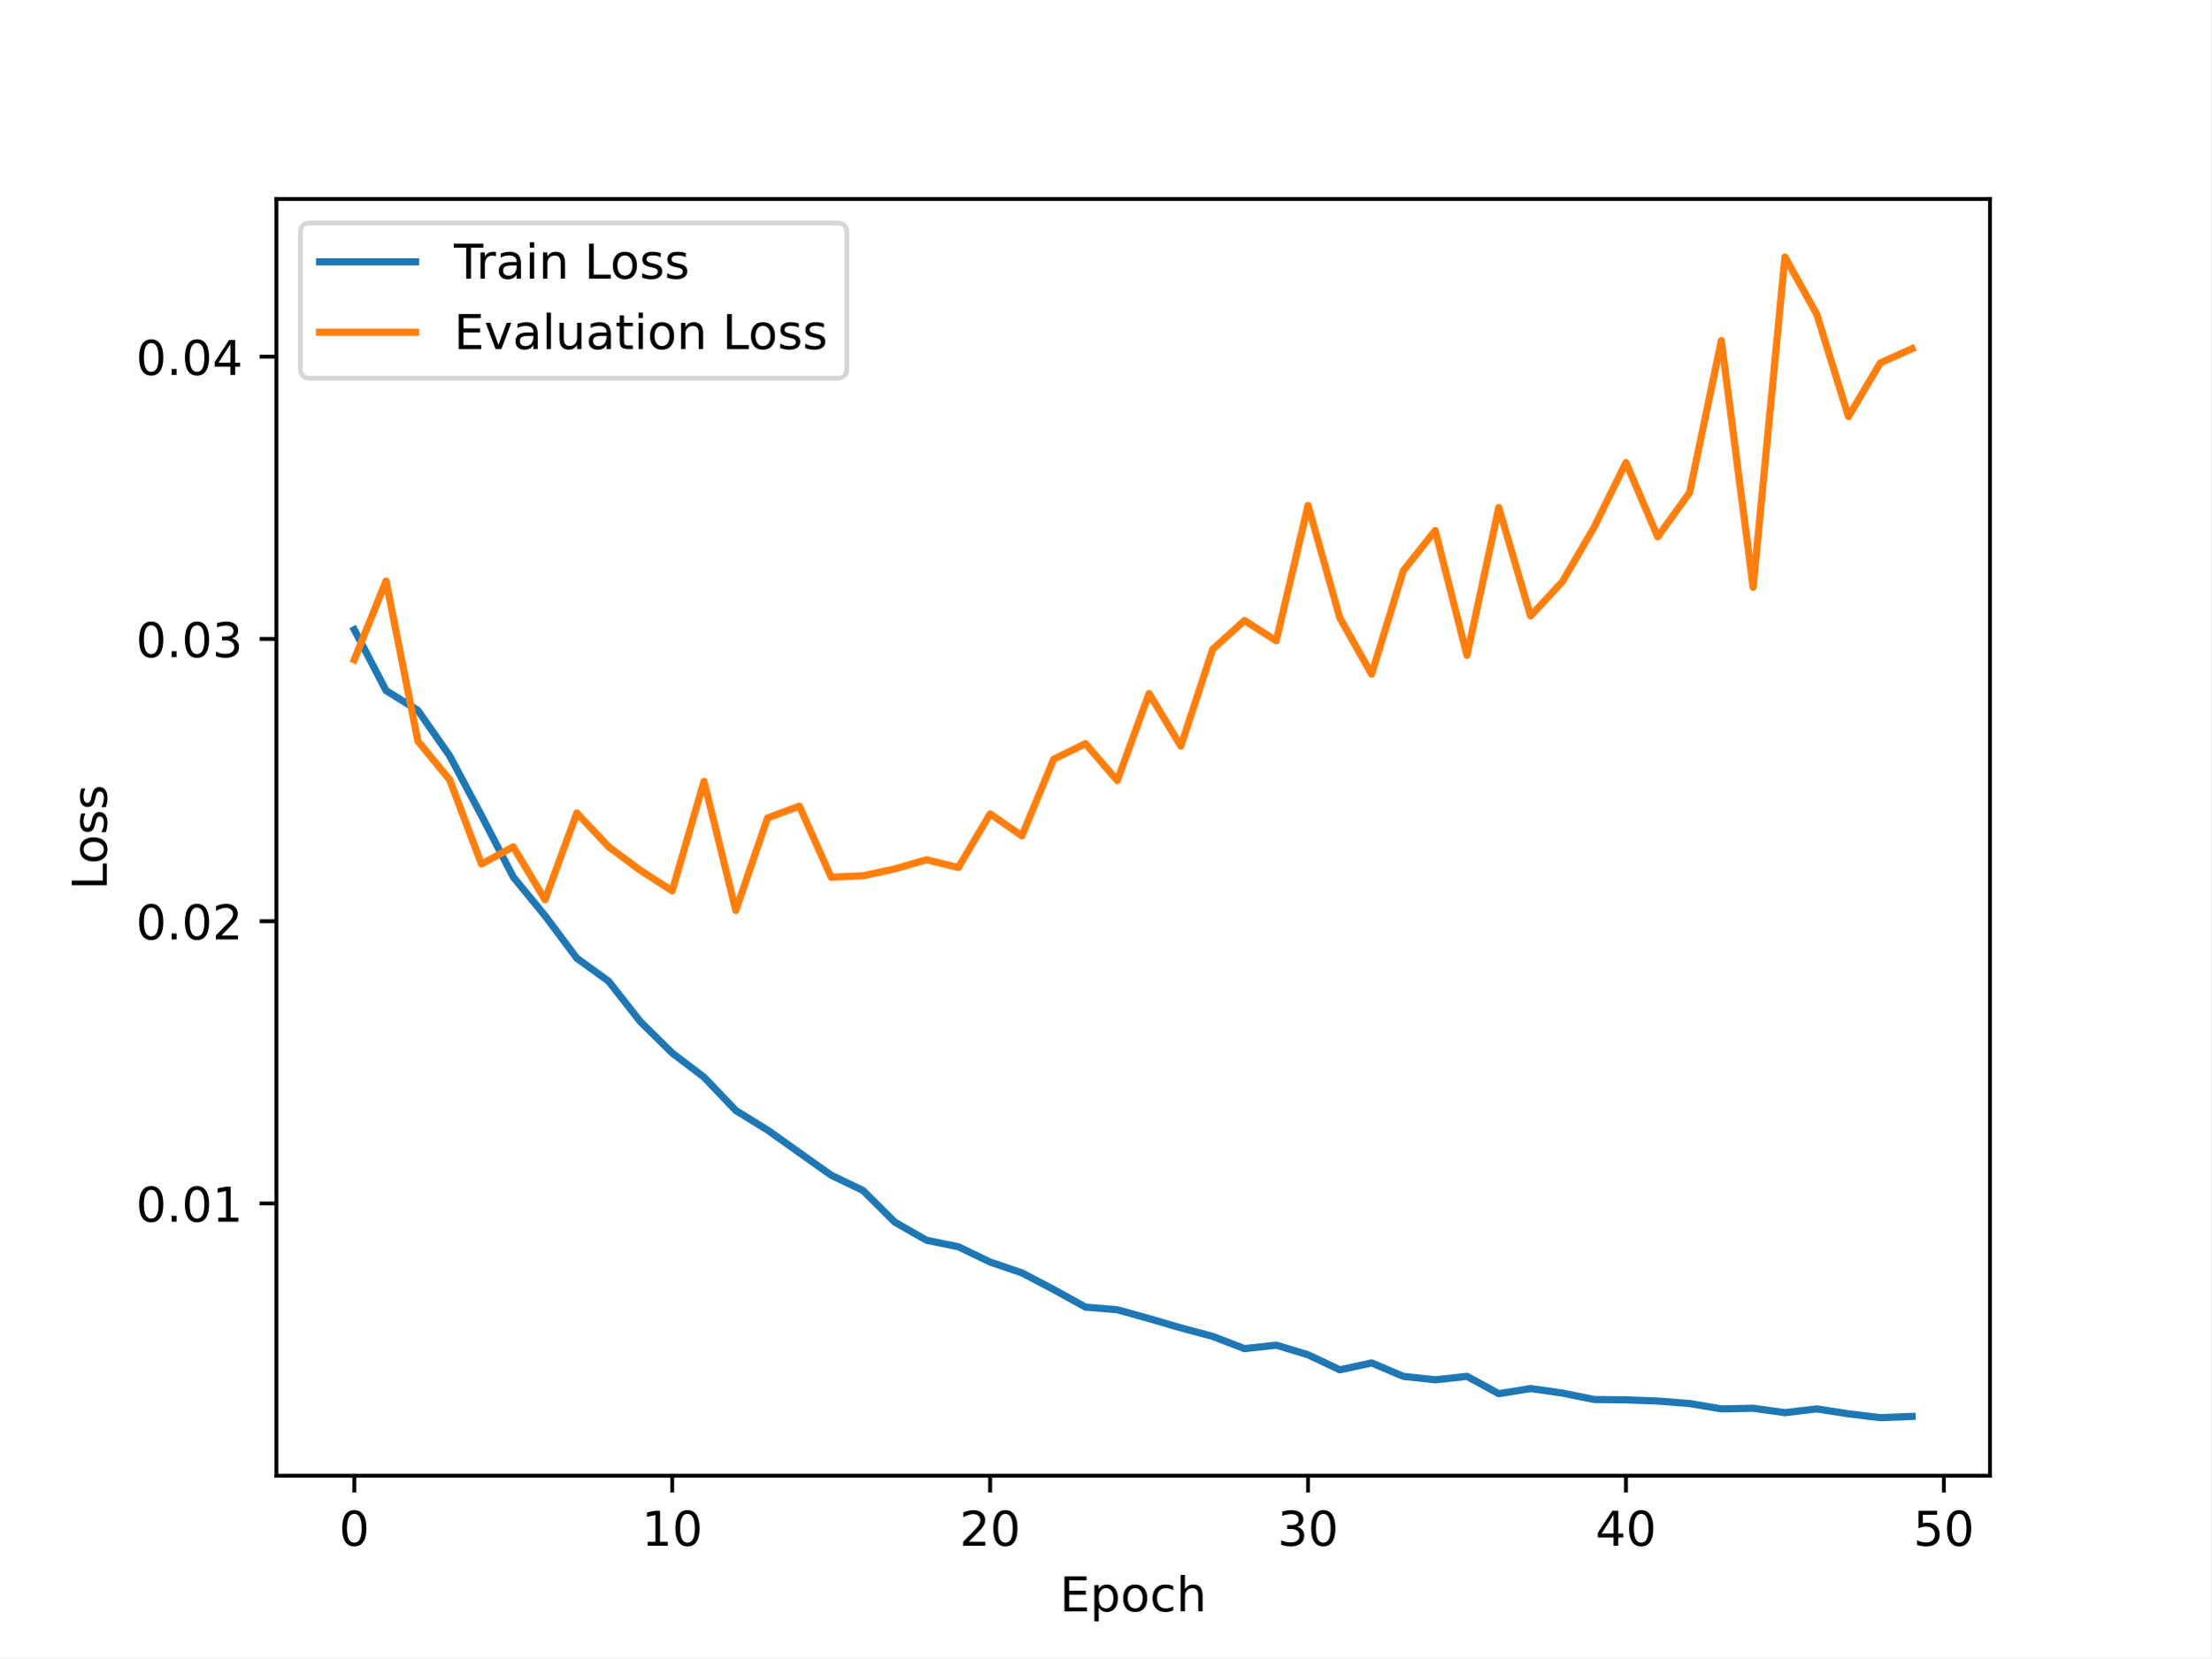
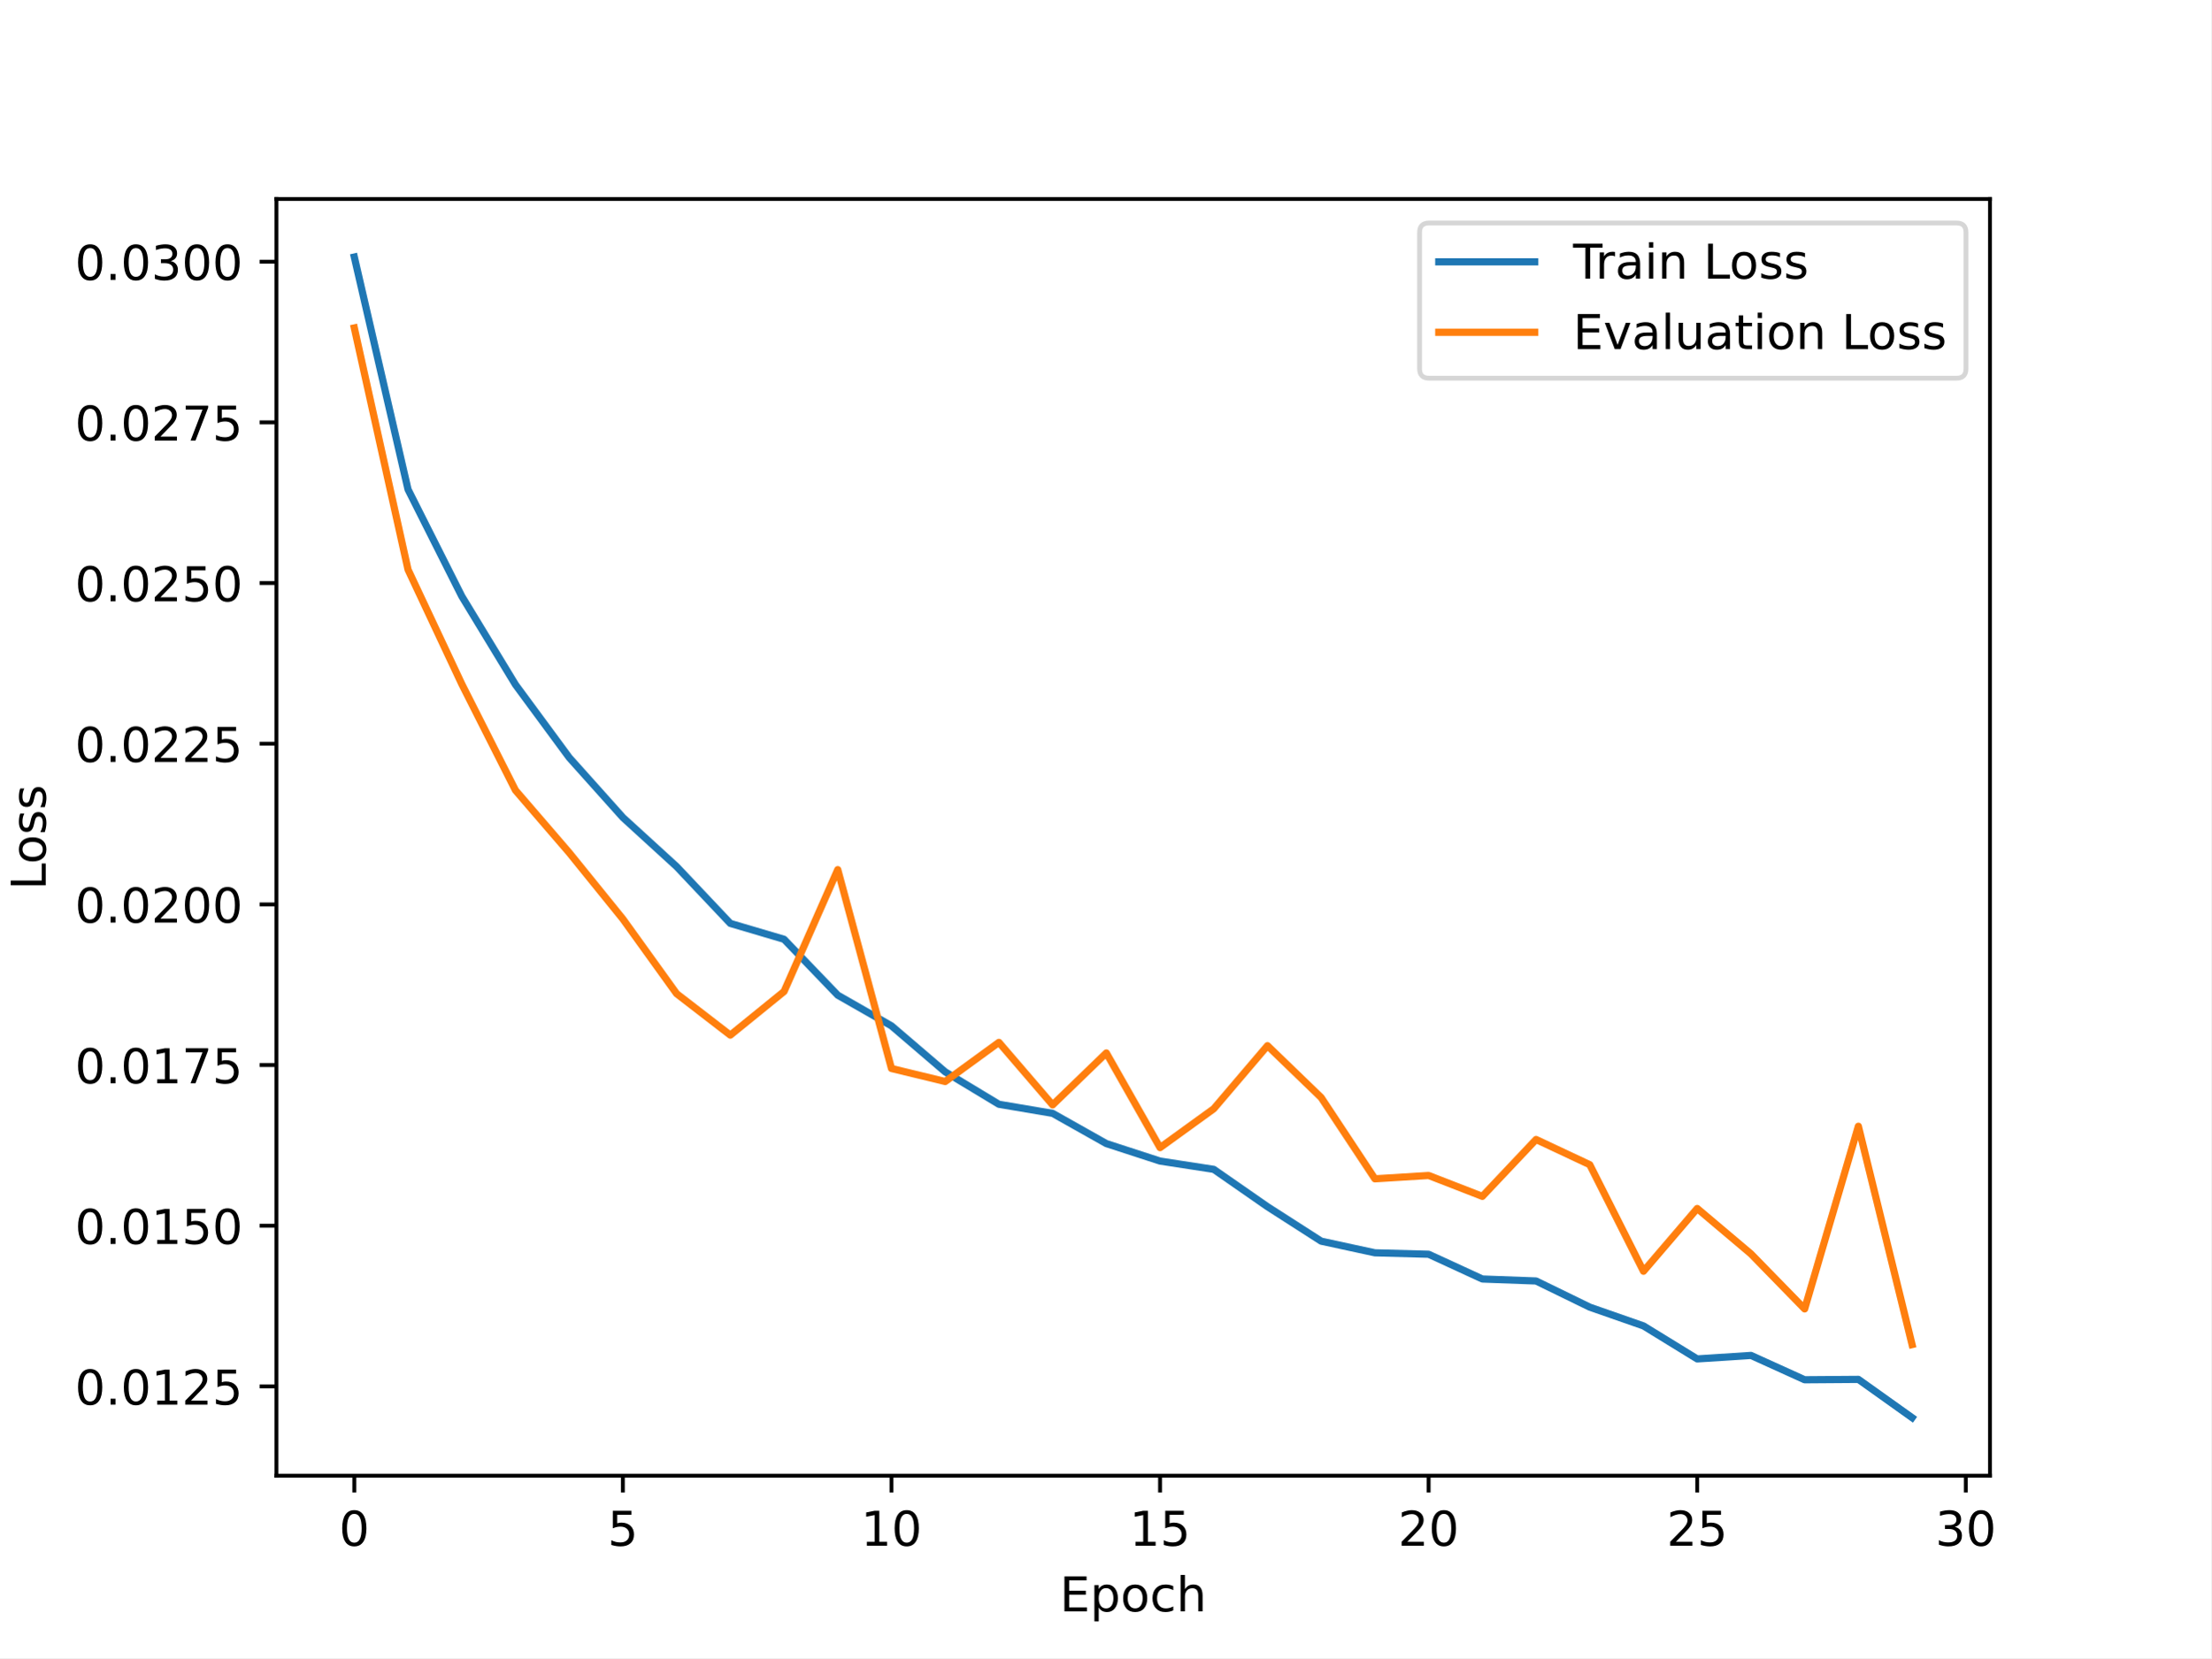
<svg xmlns="http://www.w3.org/2000/svg" xmlns:xlink="http://www.w3.org/1999/xlink" height="345.6pt" version="1.1" viewBox="0 0 460.8 345.6" width="460.8pt">
  <defs>
    <style type="text/css">*{stroke-linecap:butt;stroke-linejoin:round;}</style>
  </defs>
  <g id="figure_1">
    <g id="patch_1">
      <path d="M 0 345.6  L 460.8 345.6  L 460.8 0  L 0 0  z " style="fill:#ffffff;" />
    </g>
    <g id="axes_1">
      <g id="patch_2">
        <path d="M 57.6 307.584  L 414.72 307.584  L 414.72 41.472  L 57.6 41.472  z " style="fill:#ffffff;" />
      </g>
      <g id="matplotlib.axis_1">
        <g id="xtick_1">
          <g id="line2d_1">
            <defs>
-               <path d="M 0 0  L 0 3.5  " id="m1374d0b076" style="stroke:#000000;stroke-width:0.8;" />
-             </defs>
-             <g>
-               <use style="stroke:#000000;stroke-width:0.8;" x="73.833" xlink:href="#m1374d0b076" y="307.584" />
+               <path d="M 0 0  L 0 3.5  " id="m69e7479b9a" style="stroke:#000000;stroke-width:0.8;" />
+             </defs>
+             <g>
+               <use style="stroke:#000000;stroke-width:0.8;" x="73.833" xlink:href="#m69e7479b9a" y="307.584" />
            </g>
          </g>
          <g id="text_1">
            <g transform="translate(70.65148 322.1824)scale(0.1 -0.1)">
              <defs>
                <path d="M 2034 4250  Q 1547 4250 1301 3770  Q 1056 3291 1056 2328  Q 1056 1369 1301 889  Q 1547 409 2034 409  Q 2525 409 2770 889  Q 3016 1369 3016 2328  Q 3016 3291 2770 3770  Q 2525 4250 2034 4250  z M 2034 4750  Q 2819 4750 3233 4129  Q 3647 3509 3647 2328  Q 3647 1150 3233 529  Q 2819 -91 2034 -91  Q 1250 -91 836 529  Q 422 1150 422 2328  Q 422 3509 836 4129  Q 1250 4750 2034 4750  z " id="DejaVuSans-30" transform="scale(0.015625)" />
              </defs>
              <use xlink:href="#DejaVuSans-30" />
            </g>
          </g>
        </g>
        <g id="xtick_2">
          <g id="line2d_2">
            <g>
-               <use style="stroke:#000000;stroke-width:0.8;" x="140.089" xlink:href="#m1374d0b076" y="307.584" />
+               <use style="stroke:#000000;stroke-width:0.8;" x="129.808" xlink:href="#m69e7479b9a" y="307.584" />
            </g>
          </g>
          <g id="text_2">
-             <g transform="translate(133.7263 322.1824)scale(0.1 -0.1)">
+             <g transform="translate(126.6264 322.1824)scale(0.1 -0.1)">
+               <defs>
+                 <path d="M 691 4666  L 3169 4666  L 3169 4134  L 1269 4134  L 1269 2991  Q 1406 3038 1543 3061  Q 1681 3084 1819 3084  Q 2600 3084 3056 2656  Q 3513 2228 3513 1497  Q 3513 744 3044 326  Q 2575 -91 1722 -91  Q 1428 -91 1123 -41  Q 819 9 494 109  L 494 744  Q 775 591 1075 516  Q 1375 441 1709 441  Q 2250 441 2565 725  Q 2881 1009 2881 1497  Q 2881 1984 2565 2268  Q 2250 2553 1709 2553  Q 1456 2553 1204 2497  Q 953 2441 691 2322  L 691 4666  z " id="DejaVuSans-35" transform="scale(0.015625)" />
+               </defs>
+               <use xlink:href="#DejaVuSans-35" />
+             </g>
+           </g>
+         </g>
+         <g id="xtick_3">
+           <g id="line2d_3">
+             <g>
+               <use style="stroke:#000000;stroke-width:0.8;" x="185.783" xlink:href="#m69e7479b9a" y="307.584" />
+             </g>
+           </g>
+           <g id="text_3">
+             <g transform="translate(179.4201 322.1824)scale(0.1 -0.1)">
              <defs>
                <path d="M 794 531  L 1825 531  L 1825 4091  L 703 3866  L 703 4441  L 1819 4666  L 2450 4666  L 2450 531  L 3481 531  L 3481 0  L 794 0  L 794 531  z " id="DejaVuSans-31" transform="scale(0.015625)" />
              </defs>
              <use xlink:href="#DejaVuSans-31" />
              <use x="63.623" xlink:href="#DejaVuSans-30" />
            </g>
          </g>
        </g>
-         <g id="xtick_3">
-           <g id="line2d_3">
-             <g>
-               <use style="stroke:#000000;stroke-width:0.8;" x="206.345" xlink:href="#m1374d0b076" y="307.584" />
-             </g>
-           </g>
-           <g id="text_3">
-             <g transform="translate(199.9823 322.1824)scale(0.1 -0.1)">
+         <g id="xtick_4">
+           <g id="line2d_4">
+             <g>
+               <use style="stroke:#000000;stroke-width:0.8;" x="241.757" xlink:href="#m69e7479b9a" y="307.584" />
+             </g>
+           </g>
+           <g id="text_4">
+             <g transform="translate(235.395 322.1824)scale(0.1 -0.1)">
+               <use xlink:href="#DejaVuSans-31" />
+               <use x="63.623" xlink:href="#DejaVuSans-35" />
+             </g>
+           </g>
+         </g>
+         <g id="xtick_5">
+           <g id="line2d_5">
+             <g>
+               <use style="stroke:#000000;stroke-width:0.8;" x="297.732" xlink:href="#m69e7479b9a" y="307.584" />
+             </g>
+           </g>
+           <g id="text_5">
+             <g transform="translate(291.3699 322.1824)scale(0.1 -0.1)">
              <defs>
                <path d="M 1228 531  L 3431 531  L 3431 0  L 469 0  L 469 531  Q 828 903 1448 1529  Q 2069 2156 2228 2338  Q 2531 2678 2651 2914  Q 2772 3150 2772 3378  Q 2772 3750 2511 3984  Q 2250 4219 1831 4219  Q 1534 4219 1204 4116  Q 875 4013 500 3803  L 500 4441  Q 881 4594 1212 4672  Q 1544 4750 1819 4750  Q 2544 4750 2975 4387  Q 3406 4025 3406 3419  Q 3406 3131 3298 2873  Q 3191 2616 2906 2266  Q 2828 2175 2409 1742  Q 1991 1309 1228 531  z " id="DejaVuSans-32" transform="scale(0.015625)" />
              </defs>
              <use xlink:href="#DejaVuSans-32" />
              <use x="63.623" xlink:href="#DejaVuSans-30" />
            </g>
          </g>
        </g>
-         <g id="xtick_4">
-           <g id="line2d_4">
-             <g>
-               <use style="stroke:#000000;stroke-width:0.8;" x="272.601" xlink:href="#m1374d0b076" y="307.584" />
-             </g>
-           </g>
-           <g id="text_4">
-             <g transform="translate(266.2383 322.1824)scale(0.1 -0.1)">
+         <g id="xtick_6">
+           <g id="line2d_6">
+             <g>
+               <use style="stroke:#000000;stroke-width:0.8;" x="353.707" xlink:href="#m69e7479b9a" y="307.584" />
+             </g>
+           </g>
+           <g id="text_6">
+             <g transform="translate(347.3448 322.1824)scale(0.1 -0.1)">
+               <use xlink:href="#DejaVuSans-32" />
+               <use x="63.623" xlink:href="#DejaVuSans-35" />
+             </g>
+           </g>
+         </g>
+         <g id="xtick_7">
+           <g id="line2d_7">
+             <g>
+               <use style="stroke:#000000;stroke-width:0.8;" x="409.682" xlink:href="#m69e7479b9a" y="307.584" />
+             </g>
+           </g>
+           <g id="text_7">
+             <g transform="translate(403.3198 322.1824)scale(0.1 -0.1)">
              <defs>
                <path d="M 2597 2516  Q 3050 2419 3304 2112  Q 3559 1806 3559 1356  Q 3559 666 3084 287  Q 2609 -91 1734 -91  Q 1441 -91 1130 -33  Q 819 25 488 141  L 488 750  Q 750 597 1062 519  Q 1375 441 1716 441  Q 2309 441 2620 675  Q 2931 909 2931 1356  Q 2931 1769 2642 2001  Q 2353 2234 1838 2234  L 1294 2234  L 1294 2753  L 1863 2753  Q 2328 2753 2575 2939  Q 2822 3125 2822 3475  Q 2822 3834 2567 4026  Q 2313 4219 1838 4219  Q 1578 4219 1281 4162  Q 984 4106 628 3988  L 628 4550  Q 988 4650 1302 4700  Q 1616 4750 1894 4750  Q 2613 4750 3031 4423  Q 3450 4097 3450 3541  Q 3450 3153 3228 2886  Q 3006 2619 2597 2516  z " id="DejaVuSans-33" transform="scale(0.015625)" />
              </defs>
              <use xlink:href="#DejaVuSans-33" />
              <use x="63.623" xlink:href="#DejaVuSans-30" />
            </g>
          </g>
        </g>
-         <g id="xtick_5">
-           <g id="line2d_5">
-             <g>
-               <use style="stroke:#000000;stroke-width:0.8;" x="338.857" xlink:href="#m1374d0b076" y="307.584" />
-             </g>
-           </g>
-           <g id="text_5">
-             <g transform="translate(332.4943 322.1824)scale(0.1 -0.1)">
-               <defs>
-                 <path d="M 2419 4116  L 825 1625  L 2419 1625  L 2419 4116  z M 2253 4666  L 3047 4666  L 3047 1625  L 3713 1625  L 3713 1100  L 3047 1100  L 3047 0  L 2419 0  L 2419 1100  L 313 1100  L 313 1709  L 2253 4666  z " id="DejaVuSans-34" transform="scale(0.015625)" />
-               </defs>
-               <use xlink:href="#DejaVuSans-34" />
-               <use x="63.623" xlink:href="#DejaVuSans-30" />
-             </g>
-           </g>
-         </g>
-         <g id="xtick_6">
-           <g id="line2d_6">
-             <g>
-               <use style="stroke:#000000;stroke-width:0.8;" x="405.113" xlink:href="#m1374d0b076" y="307.584" />
-             </g>
-           </g>
-           <g id="text_6">
-             <g transform="translate(398.7504 322.1824)scale(0.1 -0.1)">
-               <defs>
-                 <path d="M 691 4666  L 3169 4666  L 3169 4134  L 1269 4134  L 1269 2991  Q 1406 3038 1543 3061  Q 1681 3084 1819 3084  Q 2600 3084 3056 2656  Q 3513 2228 3513 1497  Q 3513 744 3044 326  Q 2575 -91 1722 -91  Q 1428 -91 1123 -41  Q 819 9 494 109  L 494 744  Q 775 591 1075 516  Q 1375 441 1709 441  Q 2250 441 2565 725  Q 2881 1009 2881 1497  Q 2881 1984 2565 2268  Q 2250 2553 1709 2553  Q 1456 2553 1204 2497  Q 953 2441 691 2322  L 691 4666  z " id="DejaVuSans-35" transform="scale(0.015625)" />
-               </defs>
-               <use xlink:href="#DejaVuSans-35" />
-               <use x="63.623" xlink:href="#DejaVuSans-30" />
-             </g>
-           </g>
-         </g>
-         <g id="text_7">
+         <g id="text_8">
          <g transform="translate(220.8491 335.8606)scale(0.1 -0.1)">
            <defs>
              <path d="M 628 4666  L 3578 4666  L 3578 4134  L 1259 4134  L 1259 2753  L 3481 2753  L 3481 2222  L 1259 2222  L 1259 531  L 3634 531  L 3634 0  L 628 0  L 628 4666  z " id="DejaVuSans-45" transform="scale(0.015625)" />
              <path d="M 1159 525  L 1159 -1331  L 581 -1331  L 581 3500  L 1159 3500  L 1159 2969  Q 1341 3281 1617 3432  Q 1894 3584 2278 3584  Q 2916 3584 3314 3078  Q 3713 2572 3713 1747  Q 3713 922 3314 415  Q 2916 -91 2278 -91  Q 1894 -91 1617 61  Q 1341 213 1159 525  z M 3116 1747  Q 3116 2381 2855 2742  Q 2594 3103 2138 3103  Q 1681 3103 1420 2742  Q 1159 2381 1159 1747  Q 1159 1113 1420 752  Q 1681 391 2138 391  Q 2594 391 2855 752  Q 3116 1113 3116 1747  z " id="DejaVuSans-70" transform="scale(0.015625)" />
              <path d="M 1959 3097  Q 1497 3097 1228 2736  Q 959 2375 959 1747  Q 959 1119 1226 758  Q 1494 397 1959 397  Q 2419 397 2687 759  Q 2956 1122 2956 1747  Q 2956 2369 2687 2733  Q 2419 3097 1959 3097  z M 1959 3584  Q 2709 3584 3137 3096  Q 3566 2609 3566 1747  Q 3566 888 3137 398  Q 2709 -91 1959 -91  Q 1206 -91 779 398  Q 353 888 353 1747  Q 353 2609 779 3096  Q 1206 3584 1959 3584  z " id="DejaVuSans-6f" transform="scale(0.015625)" />
              <path d="M 3122 3366  L 3122 2828  Q 2878 2963 2633 3030  Q 2388 3097 2138 3097  Q 1578 3097 1268 2742  Q 959 2388 959 1747  Q 959 1106 1268 751  Q 1578 397 2138 397  Q 2388 397 2633 464  Q 2878 531 3122 666  L 3122 134  Q 2881 22 2623 -34  Q 2366 -91 2075 -91  Q 1284 -91 818 406  Q 353 903 353 1747  Q 353 2603 823 3093  Q 1294 3584 2113 3584  Q 2378 3584 2631 3529  Q 2884 3475 3122 3366  z " id="DejaVuSans-63" transform="scale(0.015625)" />
              <path d="M 3513 2113  L 3513 0  L 2938 0  L 2938 2094  Q 2938 2591 2744 2837  Q 2550 3084 2163 3084  Q 1697 3084 1428 2787  Q 1159 2491 1159 1978  L 1159 0  L 581 0  L 581 4863  L 1159 4863  L 1159 2956  Q 1366 3272 1645 3428  Q 1925 3584 2291 3584  Q 2894 3584 3203 3211  Q 3513 2838 3513 2113  z " id="DejaVuSans-68" transform="scale(0.015625)" />
            </defs>
            <use xlink:href="#DejaVuSans-45" />
            <use x="63.184" xlink:href="#DejaVuSans-70" />
            <use x="126.66" xlink:href="#DejaVuSans-6f" />
            <use x="187.842" xlink:href="#DejaVuSans-63" />
            <use x="242.822" xlink:href="#DejaVuSans-68" />
          </g>
        </g>
      </g>
      <g id="matplotlib.axis_2">
        <g id="ytick_1">
-           <g id="line2d_7">
-             <defs>
-               <path d="M 0 0  L -3.5 0  " id="m6add9a408a" style="stroke:#000000;stroke-width:0.8;" />
-             </defs>
-             <g>
-               <use style="stroke:#000000;stroke-width:0.8;" x="57.6" xlink:href="#m6add9a408a" y="250.842" />
-             </g>
-           </g>
-           <g id="text_8">
-             <g transform="translate(28.33438 254.6409)scale(0.1 -0.1)">
+           <g id="line2d_8">
+             <defs>
+               <path d="M 0 0  L -3.5 0  " id="mc2a236e271" style="stroke:#000000;stroke-width:0.8;" />
+             </defs>
+             <g>
+               <use style="stroke:#000000;stroke-width:0.8;" x="57.6" xlink:href="#mc2a236e271" y="288.97" />
+             </g>
+           </g>
+           <g id="text_9">
+             <g transform="translate(15.60938 292.769)scale(0.1 -0.1)">
              <defs>
                <path d="M 684 794  L 1344 794  L 1344 0  L 684 0  L 684 794  z " id="DejaVuSans-2e" transform="scale(0.015625)" />
              </defs>
              <use xlink:href="#DejaVuSans-30" />
              <use x="63.623" xlink:href="#DejaVuSans-2e" />
              <use x="95.41" xlink:href="#DejaVuSans-30" />
              <use x="159.033" xlink:href="#DejaVuSans-31" />
+               <use x="222.656" xlink:href="#DejaVuSans-32" />
+               <use x="286.279" xlink:href="#DejaVuSans-35" />
            </g>
          </g>
        </g>
        <g id="ytick_2">
-           <g id="line2d_8">
-             <g>
-               <use style="stroke:#000000;stroke-width:0.8;" x="57.6" xlink:href="#m6add9a408a" y="192.008" />
-             </g>
-           </g>
-           <g id="text_9">
-             <g transform="translate(28.33438 195.807)scale(0.1 -0.1)">
+           <g id="line2d_9">
+             <g>
+               <use style="stroke:#000000;stroke-width:0.8;" x="57.6" xlink:href="#mc2a236e271" y="255.479" />
+             </g>
+           </g>
+           <g id="text_10">
+             <g transform="translate(15.60938 259.2786)scale(0.1 -0.1)">
+               <use xlink:href="#DejaVuSans-30" />
+               <use x="63.623" xlink:href="#DejaVuSans-2e" />
+               <use x="95.41" xlink:href="#DejaVuSans-30" />
+               <use x="159.033" xlink:href="#DejaVuSans-31" />
+               <use x="222.656" xlink:href="#DejaVuSans-35" />
+               <use x="286.279" xlink:href="#DejaVuSans-30" />
+             </g>
+           </g>
+         </g>
+         <g id="ytick_3">
+           <g id="line2d_10">
+             <g>
+               <use style="stroke:#000000;stroke-width:0.8;" x="57.6" xlink:href="#mc2a236e271" y="221.989" />
+             </g>
+           </g>
+           <g id="text_11">
+             <g transform="translate(15.60938 225.7881)scale(0.1 -0.1)">
+               <defs>
+                 <path d="M 525 4666  L 3525 4666  L 3525 4397  L 1831 0  L 1172 0  L 2766 4134  L 525 4134  L 525 4666  z " id="DejaVuSans-37" transform="scale(0.015625)" />
+               </defs>
+               <use xlink:href="#DejaVuSans-30" />
+               <use x="63.623" xlink:href="#DejaVuSans-2e" />
+               <use x="95.41" xlink:href="#DejaVuSans-30" />
+               <use x="159.033" xlink:href="#DejaVuSans-31" />
+               <use x="222.656" xlink:href="#DejaVuSans-37" />
+               <use x="286.279" xlink:href="#DejaVuSans-35" />
+             </g>
+           </g>
+         </g>
+         <g id="ytick_4">
+           <g id="line2d_11">
+             <g>
+               <use style="stroke:#000000;stroke-width:0.8;" x="57.6" xlink:href="#mc2a236e271" y="188.499" />
+             </g>
+           </g>
+           <g id="text_12">
+             <g transform="translate(15.60938 192.2977)scale(0.1 -0.1)">
              <use xlink:href="#DejaVuSans-30" />
              <use x="63.623" xlink:href="#DejaVuSans-2e" />
              <use x="95.41" xlink:href="#DejaVuSans-30" />
              <use x="159.033" xlink:href="#DejaVuSans-32" />
-             </g>
-           </g>
-         </g>
-         <g id="ytick_3">
-           <g id="line2d_9">
-             <g>
-               <use style="stroke:#000000;stroke-width:0.8;" x="57.6" xlink:href="#m6add9a408a" y="133.174" />
-             </g>
-           </g>
-           <g id="text_10">
-             <g transform="translate(28.33438 136.9731)scale(0.1 -0.1)">
+               <use x="222.656" xlink:href="#DejaVuSans-30" />
+               <use x="286.279" xlink:href="#DejaVuSans-30" />
+             </g>
+           </g>
+         </g>
+         <g id="ytick_5">
+           <g id="line2d_12">
+             <g>
+               <use style="stroke:#000000;stroke-width:0.8;" x="57.6" xlink:href="#mc2a236e271" y="155.008" />
+             </g>
+           </g>
+           <g id="text_13">
+             <g transform="translate(15.60938 158.8073)scale(0.1 -0.1)">
+               <use xlink:href="#DejaVuSans-30" />
+               <use x="63.623" xlink:href="#DejaVuSans-2e" />
+               <use x="95.41" xlink:href="#DejaVuSans-30" />
+               <use x="159.033" xlink:href="#DejaVuSans-32" />
+               <use x="222.656" xlink:href="#DejaVuSans-32" />
+               <use x="286.279" xlink:href="#DejaVuSans-35" />
+             </g>
+           </g>
+         </g>
+         <g id="ytick_6">
+           <g id="line2d_13">
+             <g>
+               <use style="stroke:#000000;stroke-width:0.8;" x="57.6" xlink:href="#mc2a236e271" y="121.518" />
+             </g>
+           </g>
+           <g id="text_14">
+             <g transform="translate(15.60938 125.3169)scale(0.1 -0.1)">
+               <use xlink:href="#DejaVuSans-30" />
+               <use x="63.623" xlink:href="#DejaVuSans-2e" />
+               <use x="95.41" xlink:href="#DejaVuSans-30" />
+               <use x="159.033" xlink:href="#DejaVuSans-32" />
+               <use x="222.656" xlink:href="#DejaVuSans-35" />
+               <use x="286.279" xlink:href="#DejaVuSans-30" />
+             </g>
+           </g>
+         </g>
+         <g id="ytick_7">
+           <g id="line2d_14">
+             <g>
+               <use style="stroke:#000000;stroke-width:0.8;" x="57.6" xlink:href="#mc2a236e271" y="88.027" />
+             </g>
+           </g>
+           <g id="text_15">
+             <g transform="translate(15.60938 91.82647)scale(0.1 -0.1)">
+               <use xlink:href="#DejaVuSans-30" />
+               <use x="63.623" xlink:href="#DejaVuSans-2e" />
+               <use x="95.41" xlink:href="#DejaVuSans-30" />
+               <use x="159.033" xlink:href="#DejaVuSans-32" />
+               <use x="222.656" xlink:href="#DejaVuSans-37" />
+               <use x="286.279" xlink:href="#DejaVuSans-35" />
+             </g>
+           </g>
+         </g>
+         <g id="ytick_8">
+           <g id="line2d_15">
+             <g>
+               <use style="stroke:#000000;stroke-width:0.8;" x="57.6" xlink:href="#mc2a236e271" y="54.537" />
+             </g>
+           </g>
+           <g id="text_16">
+             <g transform="translate(15.60938 58.33605)scale(0.1 -0.1)">
              <use xlink:href="#DejaVuSans-30" />
              <use x="63.623" xlink:href="#DejaVuSans-2e" />
              <use x="95.41" xlink:href="#DejaVuSans-30" />
              <use x="159.033" xlink:href="#DejaVuSans-33" />
-             </g>
-           </g>
-         </g>
-         <g id="ytick_4">
-           <g id="line2d_10">
-             <g>
-               <use style="stroke:#000000;stroke-width:0.8;" x="57.6" xlink:href="#m6add9a408a" y="74.34" />
-             </g>
-           </g>
-           <g id="text_11">
-             <g transform="translate(28.33438 78.13929)scale(0.1 -0.1)">
-               <use xlink:href="#DejaVuSans-30" />
-               <use x="63.623" xlink:href="#DejaVuSans-2e" />
-               <use x="95.41" xlink:href="#DejaVuSans-30" />
-               <use x="159.033" xlink:href="#DejaVuSans-34" />
-             </g>
-           </g>
-         </g>
-         <g id="text_12">
-           <g transform="translate(22.25469 185.4952)rotate(-90)scale(0.1 -0.1)">
+               <use x="222.656" xlink:href="#DejaVuSans-30" />
+               <use x="286.279" xlink:href="#DejaVuSans-30" />
+             </g>
+           </g>
+         </g>
+         <g id="text_17">
+           <g transform="translate(9.529687 185.4952)rotate(-90)scale(0.1 -0.1)">
            <defs>
              <path d="M 628 4666  L 1259 4666  L 1259 531  L 3531 531  L 3531 0  L 628 0  L 628 4666  z " id="DejaVuSans-4c" transform="scale(0.015625)" />
              <path d="M 2834 3397  L 2834 2853  Q 2591 2978 2328 3040  Q 2066 3103 1784 3103  Q 1356 3103 1142 2972  Q 928 2841 928 2578  Q 928 2378 1081 2264  Q 1234 2150 1697 2047  L 1894 2003  Q 2506 1872 2764 1633  Q 3022 1394 3022 966  Q 3022 478 2636 193  Q 2250 -91 1575 -91  Q 1294 -91 989 -36  Q 684 19 347 128  L 347 722  Q 666 556 975 473  Q 1284 391 1588 391  Q 1994 391 2212 530  Q 2431 669 2431 922  Q 2431 1156 2273 1281  Q 2116 1406 1581 1522  L 1381 1569  Q 847 1681 609 1914  Q 372 2147 372 2553  Q 372 3047 722 3315  Q 1072 3584 1716 3584  Q 2034 3584 2315 3537  Q 2597 3491 2834 3397  z " id="DejaVuSans-73" transform="scale(0.015625)" />
            </defs>
            <use xlink:href="#DejaVuSans-4c" />
            <use x="53.963" xlink:href="#DejaVuSans-6f" />
            <use x="115.145" xlink:href="#DejaVuSans-73" />
            <use x="167.244" xlink:href="#DejaVuSans-73" />
          </g>
        </g>
      </g>
-       <g id="line2d_11">
-         <path clip-path="url(#p6a403b9db0)" d="M 73.833 131.238  L 80.458 143.939  L 87.084 148.054  L 93.71 157.537  L 100.335 169.978  L 106.961 182.798  L 113.586 190.871  L 120.212 199.728  L 126.838 204.523  L 133.463 212.961  L 140.089 219.487  L 146.714 224.514  L 153.34 231.465  L 159.966 235.546  L 166.591 240.259  L 173.217 244.948  L 179.842 248.132  L 186.468 254.721  L 193.094 258.514  L 199.719 259.867  L 206.345 263.055  L 212.97 265.31  L 219.596 268.783  L 226.222 272.448  L 232.847 272.995  L 239.473 274.839  L 246.098 276.778  L 252.724 278.547  L 259.35 281.099  L 265.975 280.377  L 272.601 282.38  L 279.226 285.519  L 285.852 284.078  L 292.478 286.885  L 299.103 287.593  L 305.729 286.881  L 312.354 290.493  L 318.98 289.42  L 325.606 290.364  L 332.231 291.707  L 338.857 291.774  L 345.482 292.023  L 352.108 292.542  L 358.734 293.656  L 365.359 293.529  L 371.985 294.447  L 378.61 293.663  L 385.236 294.687  L 391.862 295.488  L 398.487 295.225  " style="fill:none;stroke:#1f77b4;stroke-linecap:square;stroke-width:1.5;" />
-       </g>
-       <g id="line2d_12">
-         <path clip-path="url(#p6a403b9db0)" d="M 73.833 137.511  L 80.458 121.107  L 87.084 154.467  L 93.71 162.518  L 100.335 180.085  L 106.961 176.498  L 113.586 187.539  L 120.212 169.454  L 126.838 176.495  L 133.463 181.414  L 140.089 185.672  L 146.714 162.863  L 153.34 189.766  L 159.966 170.49  L 166.591 168.02  L 173.217 182.835  L 179.842 182.546  L 186.468 181.113  L 193.094 179.199  L 199.719 180.819  L 206.345 169.642  L 212.97 174.217  L 219.596 158.235  L 226.222 155.005  L 232.847 162.705  L 239.473 144.553  L 246.098 155.519  L 252.724 135.341  L 259.35 129.334  L 265.975 133.568  L 272.601 105.335  L 279.226 128.793  L 285.852 140.514  L 292.478 118.917  L 299.103 110.585  L 305.729 136.605  L 312.354 105.785  L 318.98 128.382  L 325.606 121.242  L 332.231 109.876  L 338.857 96.422  L 345.482 111.873  L 352.108 102.699  L 358.734 70.983  L 365.359 122.402  L 371.985 53.568  L 378.61 65.465  L 385.236 86.817  L 391.862 75.643  L 398.487 72.667  " style="fill:none;stroke:#ff7f0e;stroke-linecap:square;stroke-width:1.5;" />
+       <g id="line2d_16">
+         <path clip-path="url(#p7e172076af)" d="M 73.833 53.568  L 85.028 102.011  L 96.223 124.259  L 107.418 142.691  L 118.613 157.883  L 129.808 170.391  L 141.003 180.619  L 152.198 192.467  L 163.393 195.773  L 174.588 207.427  L 185.783 213.823  L 196.978 223.412  L 208.173 230.167  L 219.368 232.061  L 230.563 238.362  L 241.757 242.005  L 252.952 243.735  L 264.147 251.517  L 275.342 258.701  L 286.537 261.128  L 297.732 261.428  L 308.927 266.585  L 320.122 266.999  L 331.317 272.457  L 342.512 276.367  L 353.707 283.247  L 364.902 282.512  L 376.097 287.59  L 387.292 287.507  L 398.487 295.488  " style="fill:none;stroke:#1f77b4;stroke-linecap:square;stroke-width:1.5;" />
+       </g>
+       <g id="line2d_17">
+         <path clip-path="url(#p7e172076af)" d="M 73.833 68.345  L 85.028 118.723  L 96.223 142.562  L 107.418 164.713  L 118.613 177.714  L 129.808 191.551  L 141.003 207.112  L 152.198 215.752  L 163.393 206.661  L 174.588 181.261  L 185.783 222.71  L 196.978 225.421  L 208.173 217.267  L 219.368 230.298  L 230.563 219.471  L 241.757 239.205  L 252.952 231.101  L 264.147 217.954  L 275.342 228.77  L 286.537 245.702  L 297.732 245.007  L 308.927 249.36  L 320.122 237.504  L 331.317 242.765  L 342.512 264.969  L 353.707 251.89  L 364.902 261.343  L 376.097 272.819  L 387.292 234.746  L 398.487 280.253  " style="fill:none;stroke:#ff7f0e;stroke-linecap:square;stroke-width:1.5;" />
      </g>
      <g id="patch_3">
        <path d="M 57.6 307.584  L 57.6 41.472  " style="fill:none;stroke:#000000;stroke-linecap:square;stroke-linejoin:miter;stroke-width:0.8;" />
      </g>
      <g id="patch_4">
        <path d="M 414.72 307.584  L 414.72 41.472  " style="fill:none;stroke:#000000;stroke-linecap:square;stroke-linejoin:miter;stroke-width:0.8;" />
      </g>
      <g id="patch_5">
        <path d="M 57.6 307.584  L 414.72 307.584  " style="fill:none;stroke:#000000;stroke-linecap:square;stroke-linejoin:miter;stroke-width:0.8;" />
      </g>
      <g id="patch_6">
        <path d="M 57.6 41.472  L 414.72 41.472  " style="fill:none;stroke:#000000;stroke-linecap:square;stroke-linejoin:miter;stroke-width:0.8;" />
      </g>
      <g id="legend_1">
        <g id="patch_7">
-           <path d="M 64.6 78.828  L 174.477 78.828  Q 176.477 78.828 176.477 76.828  L 176.477 48.472  Q 176.477 46.472 174.477 46.472  L 64.6 46.472  Q 62.6 46.472 62.6 48.472  L 62.6 76.828  Q 62.6 78.828 64.6 78.828  z " style="fill:#ffffff;opacity:0.8;stroke:#cccccc;stroke-linejoin:miter;" />
-         </g>
-         <g id="line2d_13">
-           <path d="M 66.6 54.57  L 86.6 54.57  " style="fill:none;stroke:#1f77b4;stroke-linecap:square;stroke-width:1.5;" />
-         </g>
-         <g id="line2d_14" />
-         <g id="text_13">
-           <g transform="translate(94.6 58.07044)scale(0.1 -0.1)">
+           <path d="M 297.843 78.828  L 407.72 78.828  Q 409.72 78.828 409.72 76.828  L 409.72 48.472  Q 409.72 46.472 407.72 46.472  L 297.843 46.472  Q 295.843 46.472 295.843 48.472  L 295.843 76.828  Q 295.843 78.828 297.843 78.828  z " style="fill:#ffffff;opacity:0.8;stroke:#cccccc;stroke-linejoin:miter;" />
+         </g>
+         <g id="line2d_18">
+           <path d="M 299.843 54.57  L 319.843 54.57  " style="fill:none;stroke:#1f77b4;stroke-linecap:square;stroke-width:1.5;" />
+         </g>
+         <g id="line2d_19" />
+         <g id="text_18">
+           <g transform="translate(327.8434 58.07044)scale(0.1 -0.1)">
            <defs>
              <path d="M -19 4666  L 3928 4666  L 3928 4134  L 2272 4134  L 2272 0  L 1638 0  L 1638 4134  L -19 4134  L -19 4666  z " id="DejaVuSans-54" transform="scale(0.015625)" />
              <path d="M 2631 2963  Q 2534 3019 2420 3045  Q 2306 3072 2169 3072  Q 1681 3072 1420 2755  Q 1159 2438 1159 1844  L 1159 0  L 581 0  L 581 3500  L 1159 3500  L 1159 2956  Q 1341 3275 1631 3429  Q 1922 3584 2338 3584  Q 2397 3584 2469 3576  Q 2541 3569 2628 3553  L 2631 2963  z " id="DejaVuSans-72" transform="scale(0.015625)" />
              <path d="M 2194 1759  Q 1497 1759 1228 1600  Q 959 1441 959 1056  Q 959 750 1161 570  Q 1363 391 1709 391  Q 2188 391 2477 730  Q 2766 1069 2766 1631  L 2766 1759  L 2194 1759  z M 3341 1997  L 3341 0  L 2766 0  L 2766 531  Q 2569 213 2275 61  Q 1981 -91 1556 -91  Q 1019 -91 701 211  Q 384 513 384 1019  Q 384 1609 779 1909  Q 1175 2209 1959 2209  L 2766 2209  L 2766 2266  Q 2766 2663 2505 2880  Q 2244 3097 1772 3097  Q 1472 3097 1187 3025  Q 903 2953 641 2809  L 641 3341  Q 956 3463 1253 3523  Q 1550 3584 1831 3584  Q 2591 3584 2966 3190  Q 3341 2797 3341 1997  z " id="DejaVuSans-61" transform="scale(0.015625)" />
              <path d="M 603 3500  L 1178 3500  L 1178 0  L 603 0  L 603 3500  z M 603 4863  L 1178 4863  L 1178 4134  L 603 4134  L 603 4863  z " id="DejaVuSans-69" transform="scale(0.015625)" />
              <path d="M 3513 2113  L 3513 0  L 2938 0  L 2938 2094  Q 2938 2591 2744 2837  Q 2550 3084 2163 3084  Q 1697 3084 1428 2787  Q 1159 2491 1159 1978  L 1159 0  L 581 0  L 581 3500  L 1159 3500  L 1159 2956  Q 1366 3272 1645 3428  Q 1925 3584 2291 3584  Q 2894 3584 3203 3211  Q 3513 2838 3513 2113  z " id="DejaVuSans-6e" transform="scale(0.015625)" />
              <path id="DejaVuSans-20" transform="scale(0.015625)" />
            </defs>
            <use xlink:href="#DejaVuSans-54" />
            <use x="46.334" xlink:href="#DejaVuSans-72" />
            <use x="87.447" xlink:href="#DejaVuSans-61" />
            <use x="148.727" xlink:href="#DejaVuSans-69" />
            <use x="176.51" xlink:href="#DejaVuSans-6e" />
            <use x="239.889" xlink:href="#DejaVuSans-20" />
            <use x="271.676" xlink:href="#DejaVuSans-4c" />
            <use x="325.639" xlink:href="#DejaVuSans-6f" />
            <use x="386.82" xlink:href="#DejaVuSans-73" />
            <use x="438.92" xlink:href="#DejaVuSans-73" />
          </g>
        </g>
-         <g id="line2d_15">
-           <path d="M 66.6 69.249  L 86.6 69.249  " style="fill:none;stroke:#ff7f0e;stroke-linecap:square;stroke-width:1.5;" />
-         </g>
-         <g id="line2d_16" />
-         <g id="text_14">
-           <g transform="translate(94.6 72.74856)scale(0.1 -0.1)">
+         <g id="line2d_20">
+           <path d="M 299.843 69.249  L 319.843 69.249  " style="fill:none;stroke:#ff7f0e;stroke-linecap:square;stroke-width:1.5;" />
+         </g>
+         <g id="line2d_21" />
+         <g id="text_19">
+           <g transform="translate(327.8434 72.74856)scale(0.1 -0.1)">
            <defs>
              <path d="M 191 3500  L 800 3500  L 1894 563  L 2988 3500  L 3597 3500  L 2284 0  L 1503 0  L 191 3500  z " id="DejaVuSans-76" transform="scale(0.015625)" />
              <path d="M 603 4863  L 1178 4863  L 1178 0  L 603 0  L 603 4863  z " id="DejaVuSans-6c" transform="scale(0.015625)" />
              <path d="M 544 1381  L 544 3500  L 1119 3500  L 1119 1403  Q 1119 906 1312 657  Q 1506 409 1894 409  Q 2359 409 2629 706  Q 2900 1003 2900 1516  L 2900 3500  L 3475 3500  L 3475 0  L 2900 0  L 2900 538  Q 2691 219 2414 64  Q 2138 -91 1772 -91  Q 1169 -91 856 284  Q 544 659 544 1381  z M 1991 3584  L 1991 3584  z " id="DejaVuSans-75" transform="scale(0.015625)" />
              <path d="M 1172 4494  L 1172 3500  L 2356 3500  L 2356 3053  L 1172 3053  L 1172 1153  Q 1172 725 1289 603  Q 1406 481 1766 481  L 2356 481  L 2356 0  L 1766 0  Q 1100 0 847 248  Q 594 497 594 1153  L 594 3053  L 172 3053  L 172 3500  L 594 3500  L 594 4494  L 1172 4494  z " id="DejaVuSans-74" transform="scale(0.015625)" />
            </defs>
            <use xlink:href="#DejaVuSans-45" />
            <use x="63.184" xlink:href="#DejaVuSans-76" />
            <use x="122.363" xlink:href="#DejaVuSans-61" />
            <use x="183.643" xlink:href="#DejaVuSans-6c" />
            <use x="211.426" xlink:href="#DejaVuSans-75" />
            <use x="274.805" xlink:href="#DejaVuSans-61" />
            <use x="336.084" xlink:href="#DejaVuSans-74" />
            <use x="375.293" xlink:href="#DejaVuSans-69" />
            <use x="403.076" xlink:href="#DejaVuSans-6f" />
            <use x="464.258" xlink:href="#DejaVuSans-6e" />
            <use x="527.637" xlink:href="#DejaVuSans-20" />
            <use x="559.424" xlink:href="#DejaVuSans-4c" />
            <use x="613.387" xlink:href="#DejaVuSans-6f" />
            <use x="674.568" xlink:href="#DejaVuSans-73" />
            <use x="726.668" xlink:href="#DejaVuSans-73" />
          </g>
        </g>
      </g>
    </g>
  </g>
  <defs>
-     <clipPath id="p6a403b9db0">
+     <clipPath id="p7e172076af">
      <rect height="266.112" width="357.12" x="57.6" y="41.472" />
    </clipPath>
  </defs>
</svg>
